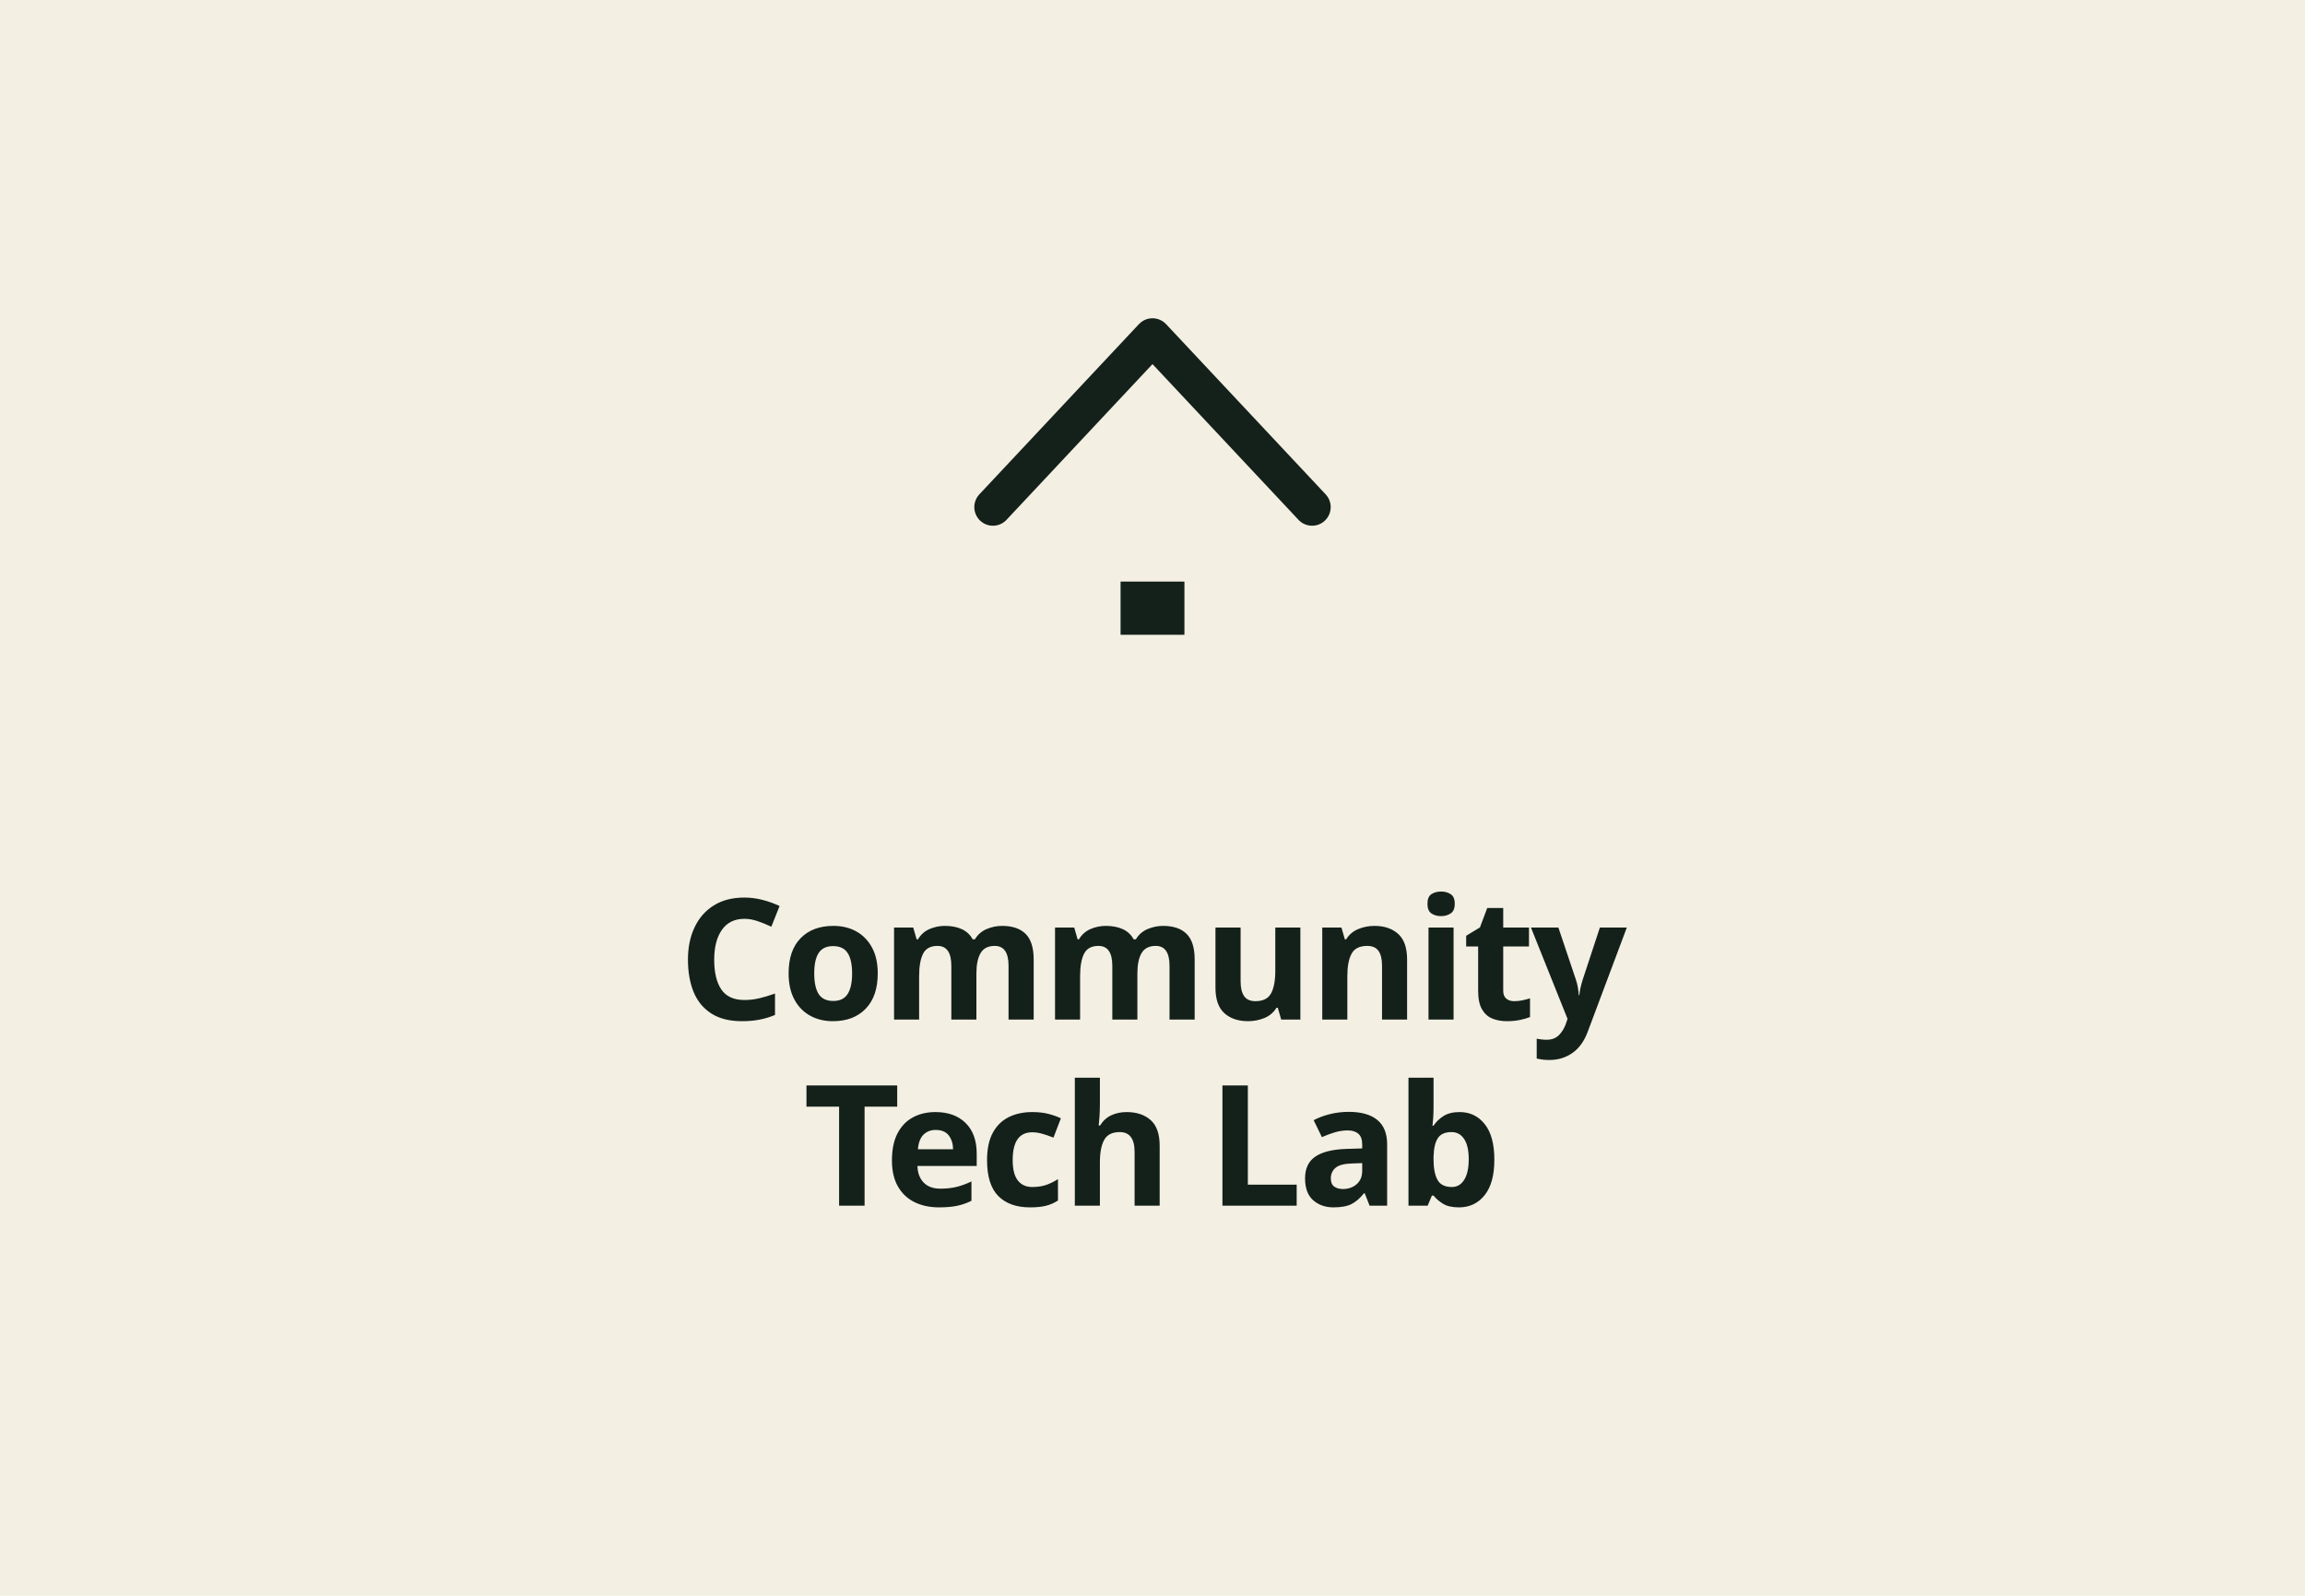
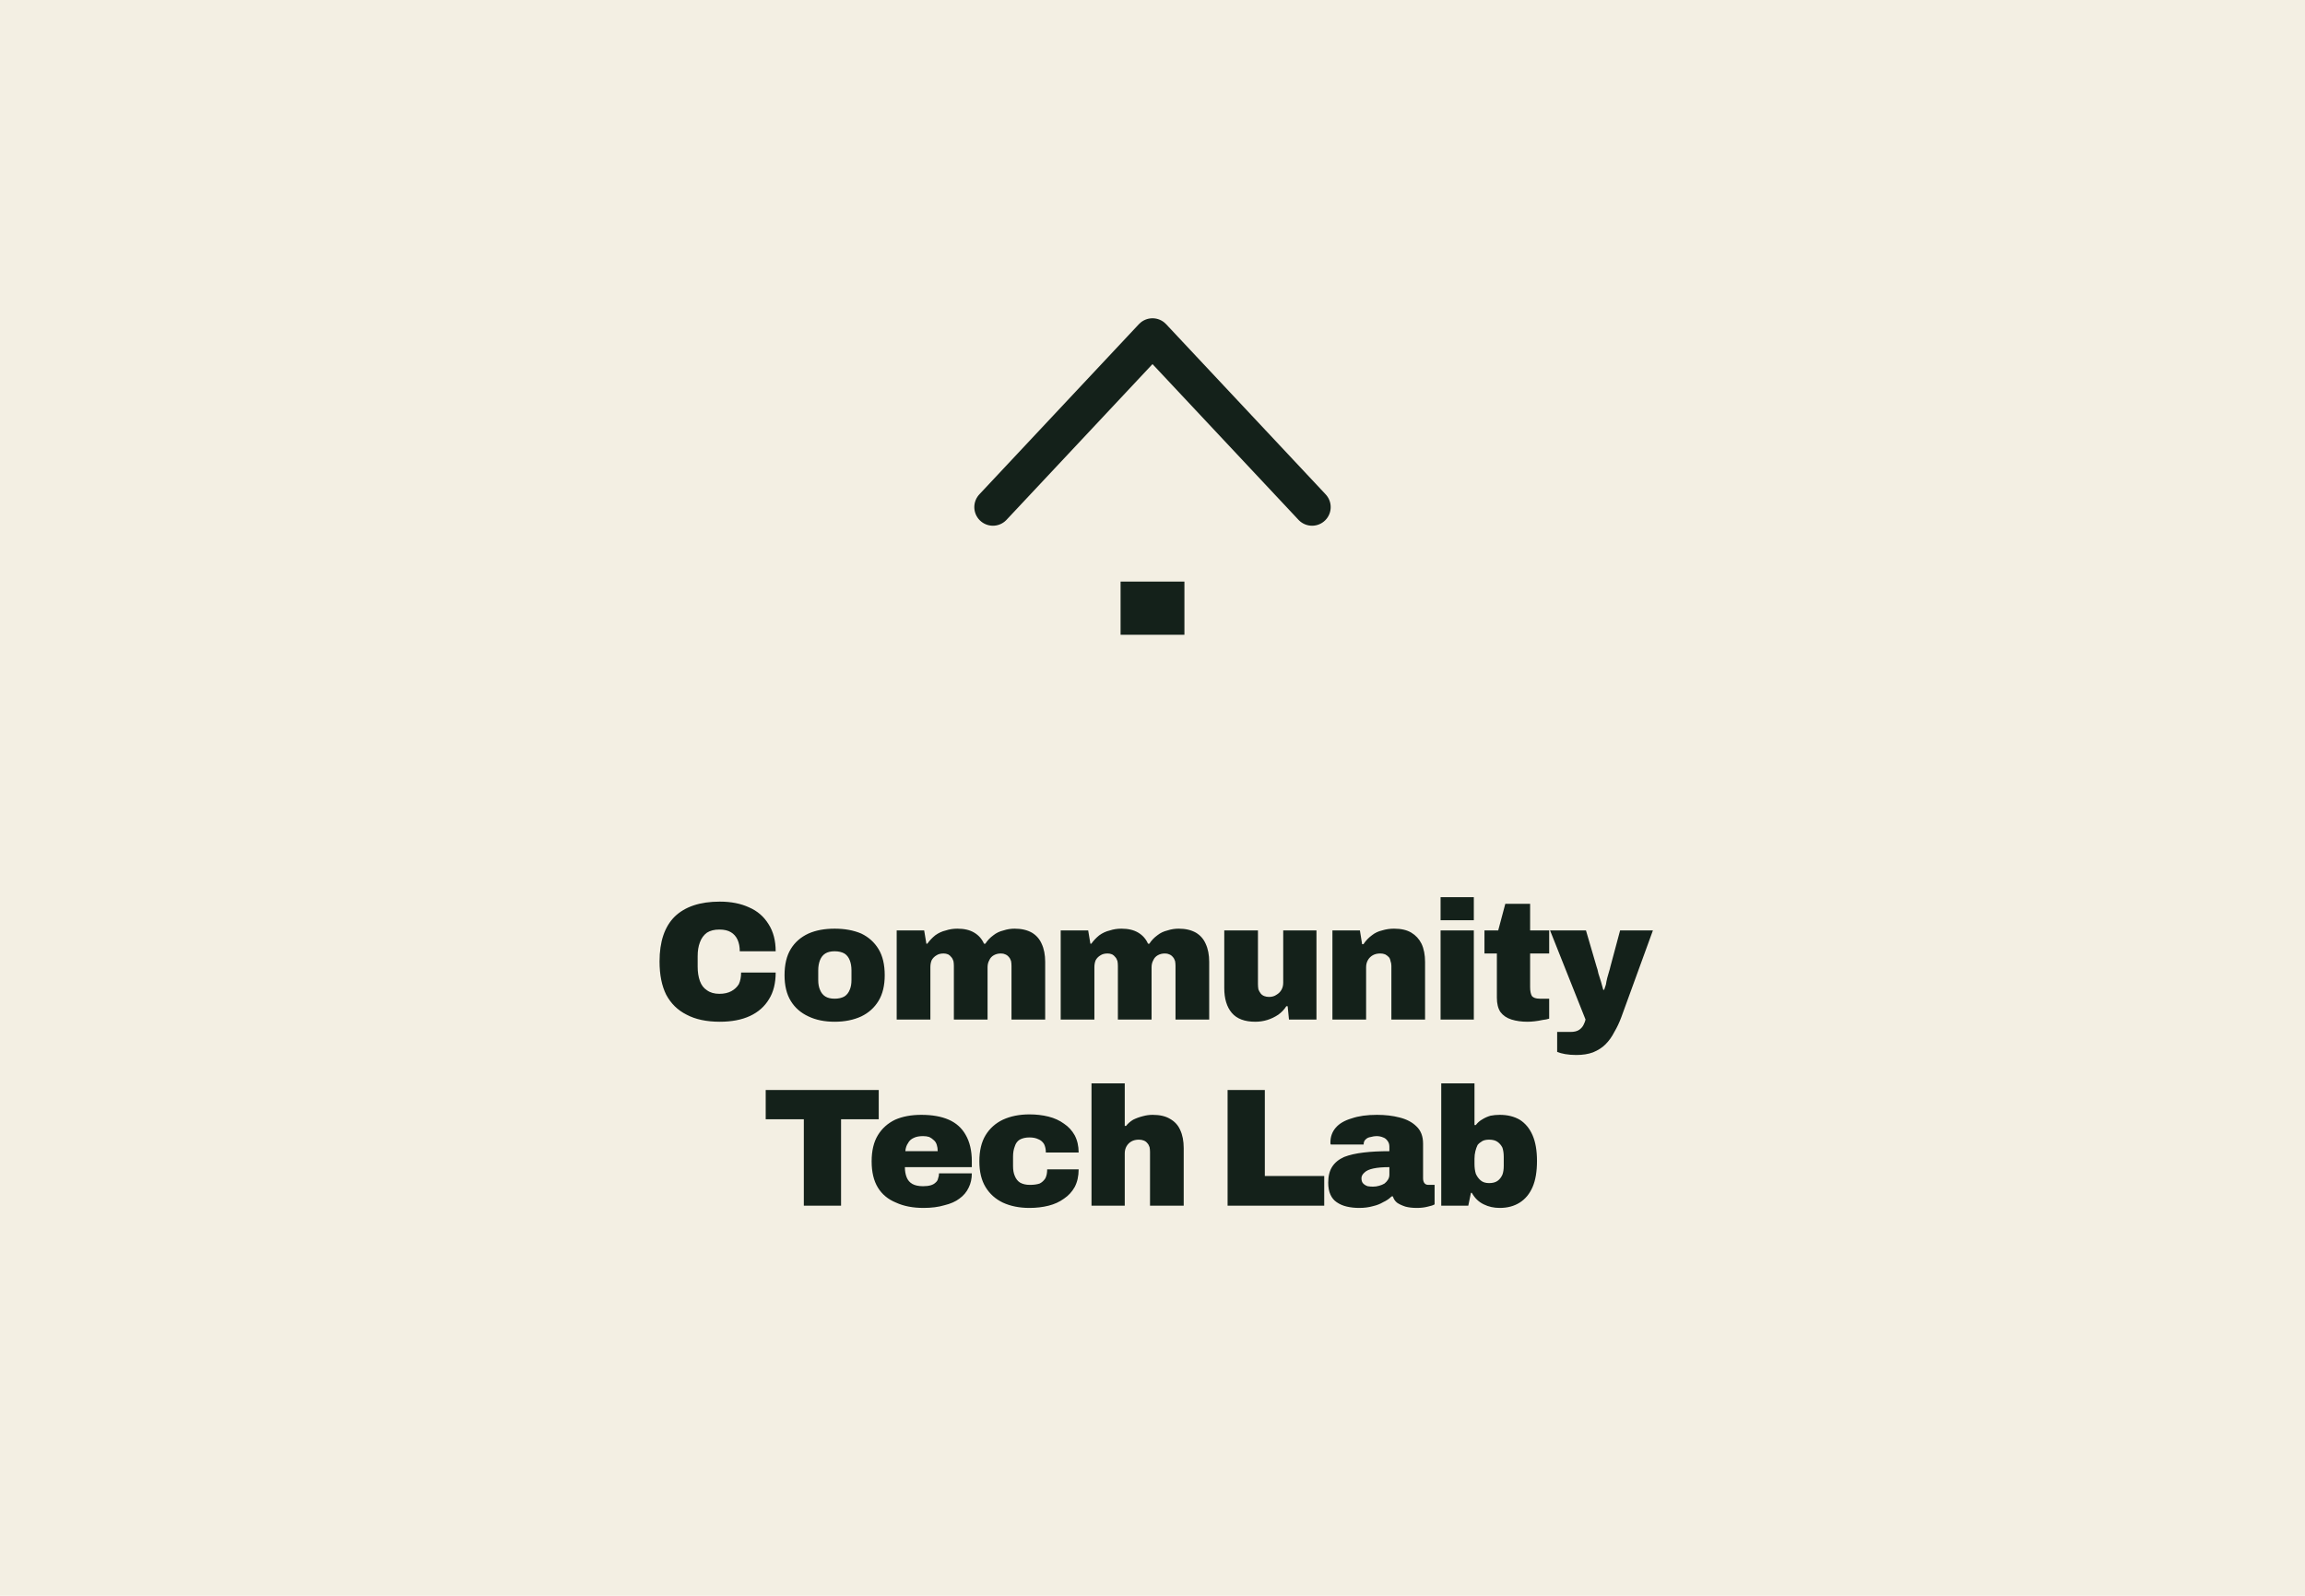
<svg xmlns="http://www.w3.org/2000/svg" width="520" height="360" viewBox="0 0 520 360">
  <rect width="520" height="360" fill="#F3EFE3" />
  <g transform="translate(200,40)">
    <svg width="120" height="120" viewBox="0 0 100 100" fill="none" stroke="#14211A" stroke-width="7" stroke-linecap="round" stroke-linejoin="round">
      <polyline points="20,62 50,30 80,62" />
      <rect x="44" y="76" width="12" height="10" fill="#14211A" stroke="none" />
    </svg>
  </g>
-   <text x="260" y="230" font-family="Archivo, sans-serif" font-weight="900" font-size="38" letter-spacing="-1" text-anchor="middle" fill="#14211A">Community</text>
-   <text x="260" y="272" font-family="Archivo, sans-serif" font-weight="900" font-size="38" letter-spacing="-1" text-anchor="middle" fill="#14211A">Tech Lab</text>
+   <path transform="translate(147.09,230)" fill="#14211A" d="M15.3 0.5Q10.8 0.5 7.8 -1.1Q4.8 -2.6 3.2 -5.6Q1.7 -8.6 1.7 -13.1Q1.7 -19.8 5.1 -23.2Q8.6 -26.6 15.3 -26.6Q19.1 -26.6 21.9 -25.3Q24.7 -24.1 26.3 -21.5Q27.9 -19.0 27.9 -15.4H19.8Q19.8 -16.9 19.3 -18.0Q18.8 -19.1 17.8 -19.7Q16.8 -20.3 15.2 -20.3Q13.5 -20.3 12.4 -19.6Q11.3 -18.8 10.8 -17.4Q10.3 -16.1 10.3 -14.3V-11.9Q10.3 -10.1 10.8 -8.7Q11.3 -7.3 12.4 -6.6Q13.5 -5.8 15.2 -5.8Q16.8 -5.8 17.9 -6.4Q19.0 -7.0 19.6 -8.0Q20.1 -9.1 20.1 -10.6H27.9Q27.9 -7.0 26.4 -4.6Q24.9 -2.1 22.1 -0.8Q19.3 0.5 15.3 0.5Z M41.2 0.5Q37.8 0.5 35.3 -0.7Q32.7 -1.9 31.3 -4.2Q29.9 -6.5 29.9 -10.0Q29.9 -13.6 31.3 -15.9Q32.7 -18.2 35.3 -19.4Q37.8 -20.5 41.2 -20.5Q44.6 -20.5 47.2 -19.4Q49.7 -18.2 51.1 -15.9Q52.5 -13.6 52.5 -10.0Q52.5 -6.5 51.1 -4.2Q49.7 -1.9 47.2 -0.7Q44.6 0.5 41.2 0.5ZM41.2 -4.7Q42.5 -4.7 43.4 -5.2Q44.2 -5.7 44.6 -6.7Q45.0 -7.6 45.0 -8.9V-11.1Q45.0 -12.4 44.6 -13.4Q44.2 -14.4 43.4 -14.9Q42.5 -15.4 41.2 -15.4Q39.9 -15.4 39.1 -14.9Q38.3 -14.4 37.9 -13.4Q37.5 -12.4 37.5 -11.1V-8.9Q37.5 -7.6 37.9 -6.7Q38.3 -5.7 39.1 -5.2Q39.9 -4.7 41.2 -4.7Z M55.2 0.0V-20.1H61.4L61.9 -17.1H62.1Q62.9 -18.2 63.9 -19.0Q65.0 -19.8 66.3 -20.1Q67.5 -20.5 68.9 -20.5Q71.2 -20.5 72.7 -19.6Q74.2 -18.7 74.9 -17.1H75.2Q75.9 -18.2 77.0 -19.0Q78.0 -19.8 79.3 -20.1Q80.5 -20.5 81.8 -20.5Q84.1 -20.5 85.7 -19.6Q87.2 -18.7 87.9 -17.1Q88.7 -15.4 88.7 -13.0V0.0H81.1V-12.1Q81.1 -12.7 81.0 -13.2Q80.8 -13.8 80.5 -14.1Q80.2 -14.5 79.7 -14.7Q79.3 -14.9 78.7 -14.9Q77.8 -14.9 77.1 -14.5Q76.4 -14.1 76.1 -13.4Q75.7 -12.7 75.7 -11.8V0.0H68.1V-12.1Q68.1 -12.7 68.0 -13.2Q67.8 -13.8 67.5 -14.1Q67.2 -14.5 66.8 -14.7Q66.3 -14.9 65.8 -14.9Q64.8 -14.9 64.2 -14.5Q63.5 -14.1 63.1 -13.4Q62.8 -12.7 62.8 -11.8V0.0Z M92.2 0.0V-20.1H98.4L98.9 -17.1H99.1Q99.9 -18.2 100.9 -19.0Q102.0 -19.8 103.3 -20.1Q104.5 -20.5 105.9 -20.5Q108.2 -20.5 109.7 -19.6Q111.2 -18.7 111.9 -17.1H112.2Q112.9 -18.2 114.0 -19.0Q115.0 -19.8 116.3 -20.1Q117.5 -20.5 118.8 -20.5Q121.1 -20.5 122.7 -19.6Q124.2 -18.7 124.9 -17.1Q125.7 -15.4 125.7 -13.0V0.0H118.1V-12.1Q118.1 -12.7 118.0 -13.2Q117.8 -13.8 117.5 -14.1Q117.2 -14.5 116.7 -14.7Q116.3 -14.9 115.7 -14.9Q114.8 -14.9 114.1 -14.5Q113.4 -14.1 113.1 -13.4Q112.7 -12.7 112.7 -11.8V0.0H105.1V-12.1Q105.1 -12.7 105.0 -13.2Q104.8 -13.8 104.5 -14.1Q104.2 -14.5 103.8 -14.7Q103.3 -14.9 102.8 -14.9Q101.8 -14.9 101.2 -14.5Q100.5 -14.1 100.1 -13.4Q99.8 -12.7 99.8 -11.8V0.0Z M136.1 0.5Q132.5 0.5 130.8 -1.5Q129.1 -3.5 129.1 -7.1V-20.1H136.7V-8.0Q136.7 -7.4 136.8 -6.8Q137.0 -6.3 137.3 -5.9Q137.6 -5.5 138.1 -5.3Q138.6 -5.1 139.2 -5.1Q140.2 -5.1 140.9 -5.6Q141.6 -6.0 142.0 -6.7Q142.4 -7.4 142.4 -8.3V-20.1H149.9V0.0H143.7L143.4 -3.0H143.1Q142.4 -1.9 141.3 -1.1Q140.1 -0.3 138.8 0.1Q137.5 0.5 136.1 0.5Z M153.5 0.0V-20.1H159.7L160.2 -17.0H160.5Q161.3 -18.2 162.4 -19.0Q163.4 -19.8 164.7 -20.1Q166.0 -20.5 167.4 -20.5Q169.8 -20.5 171.3 -19.6Q172.8 -18.7 173.6 -17.1Q174.4 -15.4 174.4 -13.0V0.0H166.8V-12.1Q166.8 -12.7 166.6 -13.2Q166.5 -13.8 166.2 -14.1Q165.8 -14.5 165.4 -14.7Q164.9 -14.9 164.3 -14.9Q163.3 -14.9 162.6 -14.5Q161.9 -14.1 161.5 -13.4Q161.1 -12.7 161.1 -11.8V0.0Z M177.9 -22.4V-27.6H185.4V-22.4ZM177.9 0.0V-20.1H185.4V0.0Z M197.5 0.5Q195.5 0.5 193.9 -0.0Q192.3 -0.5 191.4 -1.7Q190.6 -2.9 190.6 -4.9V-14.9H187.8V-20.1H190.9L192.5 -26.1H198.1V-20.1H202.4V-14.9H198.1V-7.3Q198.1 -6.0 198.5 -5.3Q199.0 -4.7 200.3 -4.7H202.4V-0.2Q201.8 -0.0 200.9 0.1Q200.0 0.3 199.1 0.4Q198.2 0.5 197.5 0.5Z M208.5 8.0Q207.2 8.0 206.0 7.8Q204.9 7.6 204.2 7.3V2.8H207.2Q208.5 2.8 209.2 2.3Q209.9 1.8 210.2 1.1Q210.5 0.5 210.6 0.0L202.6 -20.1H210.7L213.1 -11.9Q213.3 -11.4 213.5 -10.4Q213.8 -9.5 214.1 -8.5Q214.4 -7.5 214.6 -6.7H214.8Q215.0 -7.3 215.2 -7.9Q215.3 -8.6 215.5 -9.4Q215.7 -10.1 215.9 -10.8Q216.1 -11.4 216.2 -11.9L218.4 -20.1H225.8L218.7 -0.6Q218.0 1.3 217.1 2.8Q216.3 4.4 215.1 5.6Q214.0 6.7 212.3 7.4Q210.7 8.0 208.5 8.0Z" />
+   <path transform="translate(171.84,272)" fill="#14211A" d="M9.5 0.0V-19.5H0.9V-26.1H26.4V-19.5H17.9V0.0Z M36.5 0.5Q32.9 0.5 30.3 -0.7Q27.6 -1.8 26.2 -4.1Q24.8 -6.4 24.8 -10.0Q24.8 -13.6 26.2 -15.9Q27.6 -18.2 30.1 -19.4Q32.6 -20.5 36.0 -20.5Q39.7 -20.5 42.2 -19.4Q44.7 -18.3 46.0 -16.0Q47.4 -13.6 47.4 -10.0V-8.7H32.3Q32.3 -7.4 32.7 -6.4Q33.1 -5.4 34.0 -4.9Q34.9 -4.4 36.4 -4.4Q37.4 -4.4 38.1 -4.6Q38.8 -4.8 39.2 -5.2Q39.7 -5.6 39.8 -6.2Q40.0 -6.7 40.0 -7.3H47.4Q47.4 -5.5 46.7 -4.1Q46.0 -2.6 44.6 -1.6Q43.3 -0.6 41.2 -0.1Q39.2 0.5 36.5 0.5ZM32.4 -12.3H39.7Q39.7 -13.1 39.5 -13.7Q39.3 -14.4 38.8 -14.8Q38.4 -15.2 37.8 -15.5Q37.2 -15.7 36.4 -15.7Q35.1 -15.7 34.3 -15.3Q33.4 -14.9 33.0 -14.1Q32.5 -13.4 32.4 -12.3Z M60.4 0.5Q57.0 0.5 54.4 -0.7Q51.9 -1.9 50.5 -4.2Q49.1 -6.5 49.1 -10.0Q49.1 -13.6 50.5 -15.9Q51.9 -18.2 54.4 -19.4Q57.0 -20.6 60.4 -20.6Q62.7 -20.6 64.7 -20.1Q66.7 -19.6 68.2 -18.5Q69.7 -17.5 70.6 -15.9Q71.5 -14.2 71.5 -12.0H64.1Q64.1 -13.1 63.7 -13.9Q63.2 -14.7 62.4 -15.0Q61.6 -15.4 60.4 -15.4Q59.1 -15.4 58.2 -14.9Q57.4 -14.4 57.1 -13.4Q56.7 -12.4 56.7 -11.1V-8.9Q56.7 -7.6 57.1 -6.7Q57.5 -5.7 58.3 -5.2Q59.2 -4.7 60.5 -4.7Q61.8 -4.7 62.7 -5.0Q63.5 -5.4 64.0 -6.2Q64.4 -7.0 64.4 -8.2H71.5Q71.5 -5.9 70.6 -4.2Q69.7 -2.6 68.2 -1.6Q66.7 -0.5 64.7 -0.0Q62.7 0.5 60.4 0.5Z M74.4 0.0V-27.6H81.9V-18.0H82.2Q82.8 -18.8 83.8 -19.4Q84.8 -19.9 86.0 -20.2Q87.1 -20.5 88.2 -20.5Q90.6 -20.5 92.1 -19.6Q93.7 -18.7 94.4 -17.1Q95.2 -15.4 95.2 -13.0V0.0H87.6V-12.1Q87.6 -12.7 87.5 -13.2Q87.3 -13.8 87.0 -14.1Q86.7 -14.5 86.2 -14.7Q85.7 -14.9 85.1 -14.9Q84.1 -14.9 83.4 -14.5Q82.7 -14.1 82.3 -13.4Q81.9 -12.7 81.9 -11.8V0.0Z M105.1 0.0V-26.1H113.5V-6.7H126.9V0.0Z M134.8 0.5Q133.3 0.5 132.0 0.2Q130.7 -0.1 129.7 -0.8Q128.8 -1.4 128.3 -2.5Q127.8 -3.6 127.8 -5.2Q127.8 -7.4 128.7 -8.8Q129.6 -10.2 131.4 -11.0Q133.2 -11.7 135.8 -12.0Q138.3 -12.3 141.6 -12.3V-13.3Q141.6 -14.1 141.2 -14.6Q140.8 -15.2 140.2 -15.4Q139.5 -15.7 138.7 -15.7Q138.1 -15.7 137.4 -15.5Q136.7 -15.4 136.3 -15.0Q135.8 -14.6 135.8 -13.9V-13.8H128.4Q128.3 -13.9 128.3 -14.1Q128.3 -14.2 128.3 -14.3Q128.3 -16.2 129.5 -17.6Q130.7 -19.0 133.1 -19.7Q135.4 -20.5 138.8 -20.5Q141.6 -20.5 143.9 -19.9Q146.3 -19.3 147.7 -17.9Q149.2 -16.5 149.2 -14.0V-6.2Q149.2 -5.5 149.5 -5.1Q149.8 -4.7 150.4 -4.7H151.8V-0.3Q151.3 -0.0 150.3 0.2Q149.2 0.5 147.8 0.5Q146.3 0.5 145.2 0.2Q144.0 -0.2 143.3 -0.7Q142.6 -1.3 142.4 -2.1H142.1Q141.3 -1.3 140.2 -0.8Q139.2 -0.2 137.9 0.1Q136.5 0.5 134.8 0.5ZM137.9 -4.3Q138.6 -4.3 139.3 -4.5Q140.0 -4.7 140.5 -5.0Q141.0 -5.4 141.3 -5.9Q141.6 -6.4 141.6 -7.0V-8.7Q139.4 -8.7 138.0 -8.4Q136.6 -8.1 136.0 -7.5Q135.3 -6.9 135.3 -6.2Q135.3 -5.4 135.7 -5.0Q136.1 -4.6 136.7 -4.4Q137.3 -4.3 137.9 -4.3Z M166.5 0.5Q164.5 0.5 162.9 -0.3Q161.2 -1.1 160.2 -2.9H160.0L159.4 0.0H153.3V-27.6H160.8V-18.2H161.1Q161.7 -19.0 162.6 -19.5Q163.4 -20.0 164.4 -20.3Q165.4 -20.5 166.5 -20.5Q169.1 -20.5 171.0 -19.4Q172.9 -18.2 173.9 -15.9Q174.9 -13.6 174.9 -10.1Q174.9 -6.5 173.9 -4.2Q172.9 -1.9 171.0 -0.7Q169.1 0.5 166.5 0.5ZM164.1 -5.1Q165.3 -5.1 166.0 -5.6Q166.7 -6.1 167.1 -7.0Q167.4 -7.8 167.4 -9.0V-11.0Q167.4 -12.2 167.1 -13.1Q166.7 -13.9 166.0 -14.4Q165.3 -14.9 164.1 -14.9Q163.2 -14.9 162.6 -14.6Q161.9 -14.2 161.5 -13.7Q161.2 -13.1 161.0 -12.3Q160.8 -11.5 160.8 -10.6V-9.4Q160.8 -8.2 161.1 -7.2Q161.5 -6.3 162.2 -5.7Q162.9 -5.1 164.1 -5.1Z" />
</svg>
